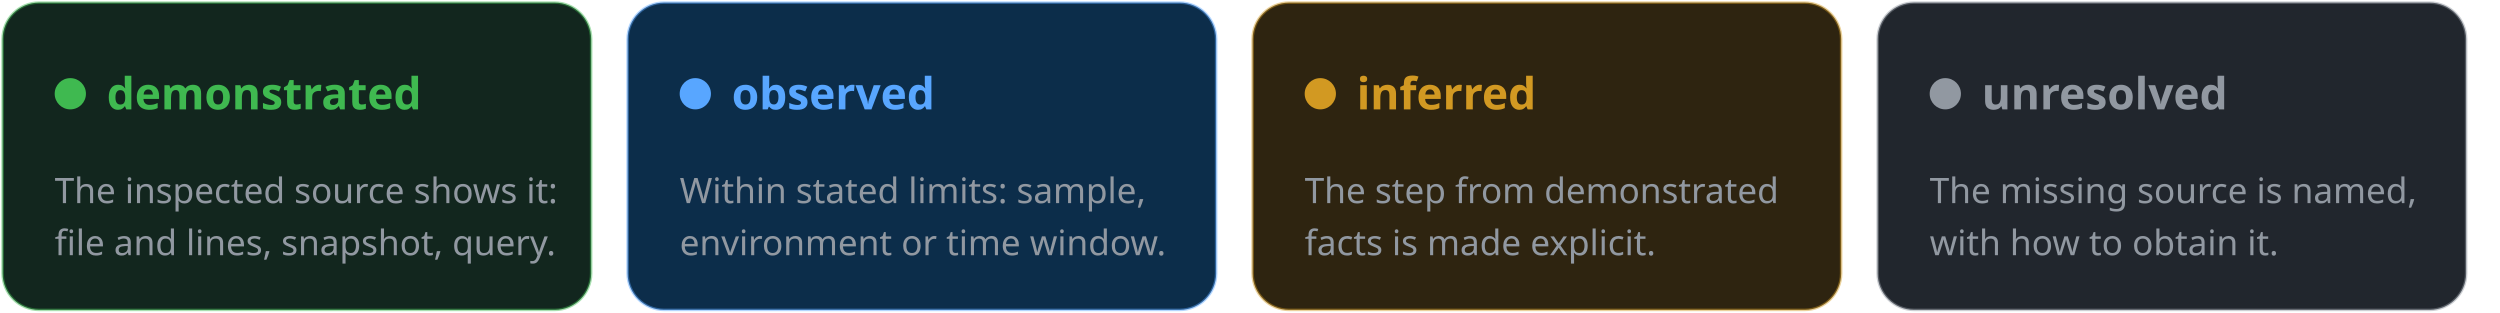
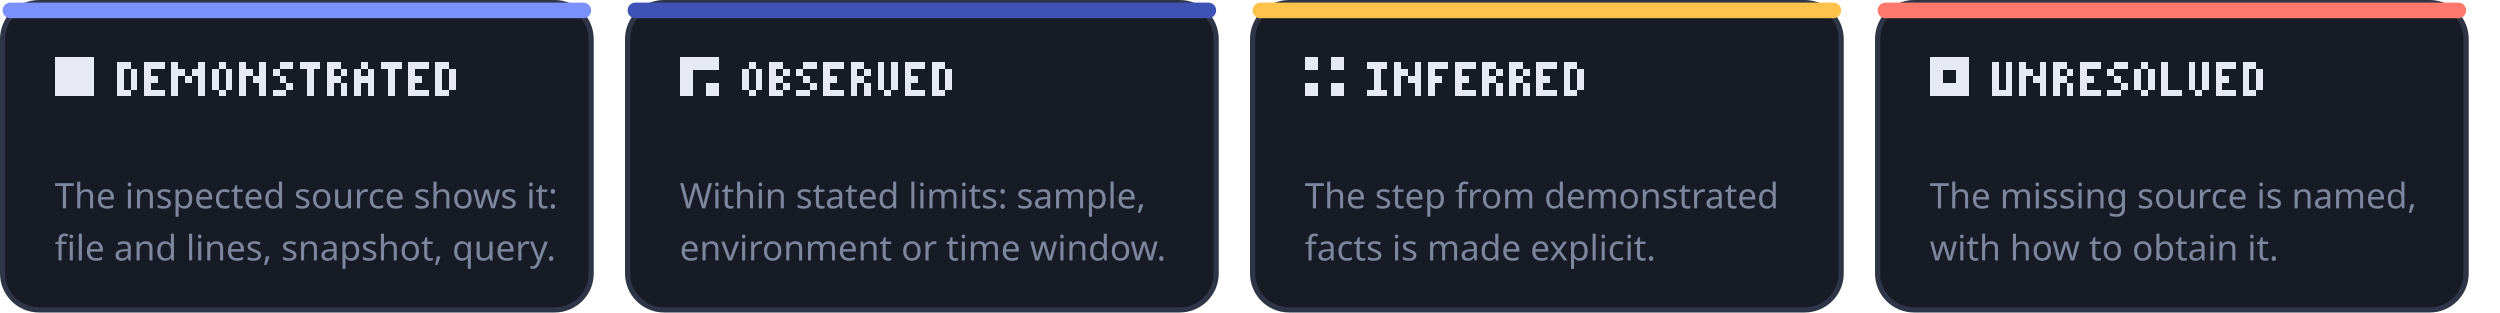
<svg xmlns="http://www.w3.org/2000/svg" viewBox="0 0 960 120" width="960" height="120" role="img" aria-labelledby="title desc">
-   <style>text{font-family:-apple-system, BlinkMacSystemFont, 'Segoe UI', 'Noto Sans', Helvetica, Arial, sans-serif;fill:#e6edf3}.muted{fill:#9198a1}</style>
-   <rect x="1" y="1" width="226" height="118" rx="14" fill="#12261e" stroke="#3fb950" stroke-opacity=".45" />
-   <circle cx="27" cy="36" r="6" fill="#3fb950" />
-   <text x="41" y="42" font-size="17" font-weight="600" fill="#3fb950" style="fill:#3fb950">demonstrated</text>
-   <text x="21" y="78" font-size="13.5" class="muted">The inspected source shows it:</text>
-   <text x="21" y="98" font-size="13.5" class="muted">file and lines, snapshot, query.</text>
-   <rect x="241" y="1" width="226" height="118" rx="14" fill="#0c2d4a" stroke="#58a6ff" stroke-opacity=".45" />
-   <circle cx="267" cy="36" r="6" fill="#58a6ff" />
-   <text x="281" y="42" font-size="17" font-weight="600" fill="#58a6ff" style="fill:#58a6ff">observed</text>
-   <text x="261" y="78" font-size="13.5" class="muted">Within stated limits: sample,</text>
-   <text x="261" y="98" font-size="13.5" class="muted">environment or time window.</text>
-   <rect x="481" y="1" width="226" height="118" rx="14" fill="#2e2410" stroke="#d29922" stroke-opacity=".45" />
-   <circle cx="507" cy="36" r="6" fill="#d29922" />
-   <text x="521" y="42" font-size="17" font-weight="600" fill="#d29922" style="fill:#d29922">inferred</text>
-   <text x="501" y="78" font-size="13.5" class="muted">The step from demonstrated</text>
-   <text x="501" y="98" font-size="13.5" class="muted">facts is made explicit.</text>
-   <rect x="721" y="1" width="226" height="118" rx="14" fill="#21262d" stroke="#9198a1" stroke-opacity=".45" />
-   <circle cx="747" cy="36" r="6" fill="#9198a1" />
-   <text x="761" y="42" font-size="17" font-weight="600" fill="#9198a1" style="fill:#9198a1">unresolved</text>
-   <text x="741" y="78" font-size="13.5" class="muted">The missing source is named,</text>
-   <text x="741" y="98" font-size="13.5" class="muted">with how to obtain it.</text>
+   <rect x="1" y="1" width="226" height="118" rx="14" fill="#171B26" stroke="#2E3546" stroke-width="2" />
+   <rect x="1" y="1" width="226" height="6" rx="3" fill="#7A91FF" />
+   <g shape-rendering="crispEdges">
+     <rect x="21" y="22" width="5" height="5" fill="#E7EAF3" />
+     <rect x="26" y="22" width="5" height="5" fill="#E7EAF3" />
+     <rect x="31" y="22" width="5" height="5" fill="#E7EAF3" />
+     <rect x="21" y="27" width="5" height="5" fill="#E7EAF3" />
+     <rect x="26" y="27" width="5" height="5" fill="#E7EAF3" />
+     <rect x="31" y="27" width="5" height="5" fill="#E7EAF3" />
+     <rect x="21" y="32" width="5" height="5" fill="#E7EAF3" />
+     <rect x="26" y="32" width="5" height="5" fill="#E7EAF3" />
+     <rect x="31" y="32" width="5" height="5" fill="#E7EAF3" />
+   </g>
+   <path fill="#E7EAF3" d="M45.0 24.0h2.6v2.6h-2.6zM47.6 24.0h2.6v2.6h-2.6zM45.0 26.6h2.6v2.6h-2.6zM50.2 26.6h2.6v2.6h-2.6zM45.0 29.2h2.6v2.6h-2.6zM50.2 29.2h2.6v2.6h-2.6zM45.0 31.8h2.6v2.6h-2.6zM50.2 31.8h2.6v2.6h-2.6zM45.0 34.4h2.6v2.6h-2.6zM47.6 34.4h2.6v2.6h-2.6zM55.4 24.0h2.6v2.6h-2.6zM58.0 24.0h2.6v2.6h-2.6zM60.6 24.0h2.6v2.6h-2.6zM55.4 26.6h2.6v2.6h-2.6zM55.4 29.2h2.6v2.6h-2.6zM58.0 29.2h2.6v2.6h-2.6zM55.4 31.8h2.6v2.6h-2.6zM55.4 34.4h2.6v2.6h-2.6zM58.0 34.4h2.6v2.6h-2.6zM60.6 34.4h2.6v2.6h-2.6zM65.8 24.0h2.6v2.6h-2.6zM76.2 24.0h2.6v2.6h-2.6zM65.8 26.6h2.6v2.6h-2.6zM68.4 26.6h2.6v2.6h-2.6zM73.6 26.6h2.6v2.6h-2.6zM76.2 26.6h2.6v2.6h-2.6zM65.8 29.2h2.6v2.6h-2.6zM71.0 29.2h2.6v2.6h-2.6zM76.2 29.2h2.6v2.6h-2.6zM65.8 31.8h2.6v2.6h-2.6zM76.2 31.8h2.6v2.6h-2.6zM65.8 34.4h2.6v2.6h-2.6zM76.2 34.4h2.6v2.6h-2.6zM84.0 24.0h2.6v2.6h-2.6zM81.4 26.6h2.6v2.6h-2.6zM86.6 26.6h2.6v2.6h-2.6zM81.4 29.2h2.6v2.6h-2.6zM86.6 29.2h2.6v2.6h-2.6zM81.4 31.8h2.6v2.6h-2.6zM86.6 31.8h2.6v2.6h-2.6zM84.0 34.4h2.6v2.6h-2.6zM91.8 24.0h2.6v2.6h-2.6zM99.6 24.0h2.6v2.6h-2.6zM91.8 26.6h2.6v2.6h-2.6zM94.4 26.6h2.6v2.6h-2.6zM99.6 26.6h2.6v2.6h-2.6zM91.8 29.2h2.6v2.6h-2.6zM97 29.2h2.6v2.6h-2.6zM99.6 29.2h2.6v2.6h-2.6zM91.8 31.8h2.6v2.6h-2.6zM99.6 31.8h2.6v2.6h-2.6zM91.8 34.4h2.6v2.6h-2.6zM99.6 34.4h2.6v2.6h-2.6zM107.4 24.0h2.6v2.6h-2.6zM110 24.0h2.6v2.6h-2.6zM104.8 26.6h2.6v2.6h-2.6zM107.4 29.2h2.6v2.6h-2.6zM110 31.8h2.6v2.6h-2.6zM104.8 34.4h2.6v2.6h-2.6zM107.4 34.4h2.6v2.6h-2.6zM115.2 24.0h2.6v2.6h-2.6zM117.8 24.0h2.6v2.6h-2.6zM120.4 24.0h2.6v2.6h-2.6zM117.8 26.6h2.6v2.6h-2.6zM117.8 29.2h2.6v2.6h-2.6zM117.8 31.8h2.6v2.6h-2.6zM117.8 34.4h2.6v2.6h-2.6zM125.6 24.0h2.6v2.6h-2.6zM128.2 24.0h2.6v2.6h-2.6zM125.6 26.6h2.6v2.6h-2.6zM130.8 26.6h2.6v2.6h-2.6zM125.6 29.2h2.6v2.6h-2.6zM128.2 29.2h2.6v2.6h-2.6zM125.6 31.8h2.6v2.6h-2.6zM130.8 31.8h2.6v2.6h-2.6zM125.6 34.4h2.6v2.6h-2.6zM130.8 34.4h2.6v2.6h-2.6zM138.6 24.0h2.6v2.6h-2.6zM136 26.6h2.6v2.6h-2.6zM141.2 26.6h2.6v2.6h-2.6zM136 29.2h2.6v2.6h-2.6zM138.6 29.2h2.6v2.6h-2.6zM141.2 29.2h2.6v2.6h-2.6zM136 31.8h2.6v2.6h-2.6zM141.2 31.8h2.6v2.6h-2.6zM136 34.4h2.6v2.6h-2.6zM141.2 34.4h2.6v2.6h-2.6zM146.4 24.0h2.6v2.6h-2.6zM149 24.0h2.6v2.6h-2.6zM151.6 24.0h2.6v2.6h-2.6zM149 26.6h2.6v2.6h-2.6zM149 29.2h2.6v2.6h-2.6zM149 31.8h2.6v2.6h-2.6zM149 34.4h2.6v2.6h-2.6zM156.8 24.0h2.6v2.6h-2.6zM159.4 24.0h2.6v2.6h-2.6zM162 24.0h2.6v2.6h-2.6zM156.8 26.6h2.6v2.6h-2.6zM156.8 29.2h2.6v2.6h-2.6zM159.4 29.2h2.6v2.6h-2.6zM156.8 31.8h2.6v2.6h-2.6zM156.8 34.4h2.6v2.6h-2.6zM159.4 34.4h2.6v2.6h-2.6zM162 34.4h2.6v2.6h-2.6zM167.2 24.0h2.6v2.6h-2.6zM169.8 24.0h2.6v2.6h-2.6zM167.2 26.6h2.6v2.6h-2.6zM172.4 26.6h2.6v2.6h-2.6zM167.2 29.2h2.6v2.6h-2.6zM172.4 29.2h2.6v2.6h-2.6zM167.2 31.8h2.6v2.6h-2.6zM172.4 31.8h2.6v2.6h-2.6zM167.2 34.4h2.6v2.6h-2.6zM169.8 34.4h2.6v2.6h-2.6z" shape-rendering="crispEdges" />
+   <text x="21" y="80" font-size="13.5" fill="#7C869C" font-family="-apple-system, BlinkMacSystemFont, 'Segoe UI', 'Noto Sans', Helvetica, Arial, sans-serif">The inspected source shows it:</text>
+   <text x="21" y="100" font-size="13.5" fill="#7C869C" font-family="-apple-system, BlinkMacSystemFont, 'Segoe UI', 'Noto Sans', Helvetica, Arial, sans-serif">file and lines, snapshot, query.</text>
+   <rect x="241" y="1" width="226" height="118" rx="14" fill="#171B26" stroke="#2E3546" stroke-width="2" />
+   <rect x="241" y="1" width="226" height="6" rx="3" fill="#3F52B5" />
+   <g shape-rendering="crispEdges">
+     <rect x="261" y="22" width="5" height="5" fill="#E7EAF3" />
+     <rect x="266" y="22" width="5" height="5" fill="#E7EAF3" />
+     <rect x="271" y="22" width="5" height="5" fill="#E7EAF3" />
+     <rect x="261" y="27" width="5" height="5" fill="#E7EAF3" />
+     <rect x="266" y="27" width="5" height="5" fill="#171B26" />
+     <rect x="271" y="27" width="5" height="5" fill="#171B26" />
+     <rect x="261" y="32" width="5" height="5" fill="#E7EAF3" />
+     <rect x="266" y="32" width="5" height="5" fill="#171B26" />
+     <rect x="271" y="32" width="5" height="5" fill="#E7EAF3" />
+   </g>
+   <path fill="#E7EAF3" d="M287.6 24.0h2.6v2.6h-2.6zM285.0 26.6h2.6v2.6h-2.6zM290.2 26.6h2.6v2.6h-2.6zM285.0 29.2h2.6v2.6h-2.6zM290.2 29.2h2.6v2.6h-2.6zM285.0 31.8h2.6v2.6h-2.6zM290.2 31.8h2.6v2.6h-2.6zM287.6 34.4h2.6v2.6h-2.6zM295.4 24.0h2.6v2.6h-2.6zM298.0 24.0h2.6v2.6h-2.6zM295.4 26.6h2.6v2.6h-2.6zM300.6 26.6h2.6v2.6h-2.6zM295.4 29.2h2.6v2.6h-2.6zM298.0 29.2h2.6v2.6h-2.6zM295.4 31.8h2.6v2.6h-2.6zM300.6 31.8h2.6v2.6h-2.6zM295.4 34.4h2.6v2.6h-2.6zM298.0 34.4h2.6v2.6h-2.6zM308.4 24.0h2.6v2.6h-2.6zM311 24.0h2.6v2.6h-2.6zM305.8 26.6h2.6v2.6h-2.6zM308.4 29.2h2.6v2.6h-2.6zM311 31.8h2.6v2.6h-2.6zM305.8 34.4h2.6v2.6h-2.6zM308.4 34.4h2.6v2.6h-2.6zM316.2 24.0h2.6v2.6h-2.6zM318.8 24.0h2.6v2.6h-2.6zM321.4 24.0h2.6v2.6h-2.6zM316.2 26.6h2.6v2.6h-2.6zM316.2 29.2h2.6v2.6h-2.6zM318.8 29.2h2.6v2.6h-2.6zM316.2 31.8h2.6v2.6h-2.6zM316.2 34.4h2.6v2.6h-2.6zM318.8 34.4h2.6v2.6h-2.6zM321.4 34.4h2.6v2.6h-2.6zM326.6 24.0h2.6v2.6h-2.6zM329.2 24.0h2.6v2.6h-2.6zM326.6 26.6h2.6v2.6h-2.6zM331.8 26.6h2.6v2.6h-2.6zM326.6 29.2h2.6v2.6h-2.6zM329.2 29.2h2.6v2.6h-2.6zM326.6 31.8h2.6v2.6h-2.6zM331.8 31.8h2.6v2.6h-2.6zM326.6 34.4h2.6v2.6h-2.6zM331.8 34.4h2.6v2.6h-2.6zM337 24.0h2.6v2.6h-2.6zM342.2 24.0h2.6v2.6h-2.6zM337 26.6h2.6v2.6h-2.6zM342.2 26.6h2.6v2.6h-2.6zM337 29.2h2.6v2.6h-2.6zM342.2 29.2h2.6v2.6h-2.6zM337 31.8h2.6v2.6h-2.6zM342.2 31.8h2.6v2.6h-2.6zM339.6 34.4h2.6v2.6h-2.6zM347.4 24.0h2.6v2.6h-2.6zM350 24.0h2.6v2.6h-2.6zM352.6 24.0h2.6v2.6h-2.6zM347.4 26.6h2.6v2.6h-2.6zM347.4 29.2h2.6v2.6h-2.6zM350 29.2h2.6v2.6h-2.6zM347.4 31.8h2.6v2.6h-2.6zM347.4 34.4h2.6v2.6h-2.6zM350 34.4h2.6v2.6h-2.6zM352.6 34.4h2.6v2.6h-2.6zM357.8 24.0h2.6v2.6h-2.6zM360.4 24.0h2.6v2.6h-2.6zM357.8 26.6h2.6v2.6h-2.6zM363 26.6h2.6v2.6h-2.6zM357.8 29.2h2.6v2.6h-2.6zM363 29.2h2.6v2.6h-2.6zM357.8 31.8h2.6v2.6h-2.6zM363 31.8h2.6v2.6h-2.6zM357.8 34.4h2.6v2.6h-2.6zM360.4 34.4h2.6v2.6h-2.6z" shape-rendering="crispEdges" />
+   <text x="261" y="80" font-size="13.5" fill="#7C869C" font-family="-apple-system, BlinkMacSystemFont, 'Segoe UI', 'Noto Sans', Helvetica, Arial, sans-serif">Within stated limits: sample,</text>
+   <text x="261" y="100" font-size="13.5" fill="#7C869C" font-family="-apple-system, BlinkMacSystemFont, 'Segoe UI', 'Noto Sans', Helvetica, Arial, sans-serif">environment or time window.</text>
+   <rect x="481" y="1" width="226" height="118" rx="14" fill="#171B26" stroke="#2E3546" stroke-width="2" />
+   <rect x="481" y="1" width="226" height="6" rx="3" fill="#FFC24B" />
+   <g shape-rendering="crispEdges">
+     <rect x="501" y="22" width="5" height="5" fill="#E7EAF3" />
+     <rect x="511" y="22" width="5" height="5" fill="#E7EAF3" />
+     <rect x="501" y="32" width="5" height="5" fill="#E7EAF3" />
+     <rect x="511" y="32" width="5" height="5" fill="#E7EAF3" />
+   </g>
+   <path fill="#E7EAF3" d="M525.0 24.0h2.6v2.6h-2.6zM527.6 24.0h2.6v2.6h-2.6zM530.2 24.0h2.6v2.6h-2.6zM527.6 26.6h2.6v2.6h-2.6zM527.6 29.2h2.6v2.6h-2.6zM527.6 31.8h2.6v2.6h-2.6zM525.0 34.4h2.6v2.6h-2.6zM527.6 34.4h2.6v2.6h-2.6zM530.2 34.4h2.6v2.6h-2.6zM535.4 24.0h2.6v2.6h-2.6zM543.2 24.0h2.6v2.6h-2.6zM535.4 26.6h2.6v2.6h-2.6zM538.0 26.6h2.6v2.6h-2.6zM543.2 26.6h2.6v2.6h-2.6zM535.4 29.2h2.6v2.6h-2.6zM540.6 29.2h2.6v2.6h-2.6zM543.2 29.2h2.6v2.6h-2.6zM535.4 31.8h2.6v2.6h-2.6zM543.2 31.8h2.6v2.6h-2.6zM535.4 34.4h2.6v2.6h-2.6zM543.2 34.4h2.6v2.6h-2.6zM548.4 24.0h2.6v2.6h-2.6zM551.0 24.0h2.6v2.6h-2.6zM553.6 24.0h2.6v2.6h-2.6zM548.4 26.6h2.6v2.6h-2.6zM548.4 29.2h2.6v2.6h-2.6zM551.0 29.2h2.6v2.6h-2.6zM548.4 31.8h2.6v2.6h-2.6zM548.4 34.4h2.6v2.6h-2.6zM558.8 24.0h2.6v2.6h-2.6zM561.4 24.0h2.6v2.6h-2.6zM564.0 24.0h2.6v2.6h-2.6zM558.8 26.6h2.6v2.6h-2.6zM558.8 29.2h2.6v2.6h-2.6zM561.4 29.2h2.6v2.6h-2.6zM558.8 31.8h2.6v2.6h-2.6zM558.8 34.4h2.6v2.6h-2.6zM561.4 34.4h2.6v2.6h-2.6zM564.0 34.4h2.6v2.6h-2.6zM569.2 24.0h2.6v2.6h-2.6zM571.8 24.0h2.6v2.6h-2.6zM569.2 26.6h2.6v2.6h-2.6zM574.4 26.6h2.6v2.6h-2.6zM569.2 29.2h2.6v2.6h-2.6zM571.8 29.2h2.6v2.6h-2.6zM569.2 31.8h2.6v2.6h-2.6zM574.4 31.8h2.6v2.6h-2.6zM569.2 34.4h2.6v2.6h-2.6zM574.4 34.4h2.6v2.6h-2.6zM579.6 24.0h2.6v2.6h-2.6zM582.2 24.0h2.6v2.6h-2.6zM579.6 26.6h2.6v2.6h-2.6zM584.8 26.6h2.6v2.6h-2.6zM579.6 29.2h2.6v2.6h-2.6zM582.2 29.2h2.6v2.6h-2.6zM579.6 31.8h2.6v2.6h-2.6zM584.8 31.8h2.6v2.6h-2.6zM579.6 34.4h2.6v2.6h-2.6zM584.8 34.4h2.6v2.6h-2.6zM590 24.0h2.6v2.6h-2.6zM592.6 24.0h2.6v2.6h-2.6zM595.2 24.0h2.6v2.6h-2.6zM590 26.6h2.6v2.6h-2.6zM590 29.2h2.6v2.6h-2.6zM592.6 29.2h2.6v2.6h-2.6zM590 31.8h2.6v2.6h-2.6zM590 34.4h2.6v2.6h-2.6zM592.6 34.4h2.6v2.6h-2.6zM595.2 34.4h2.6v2.6h-2.6zM600.4 24.0h2.6v2.6h-2.6zM603 24.0h2.6v2.6h-2.6zM600.4 26.6h2.6v2.6h-2.6zM605.6 26.6h2.6v2.6h-2.6zM600.4 29.2h2.6v2.6h-2.6zM605.6 29.2h2.6v2.6h-2.6zM600.4 31.8h2.6v2.6h-2.6zM605.6 31.8h2.6v2.6h-2.6zM600.4 34.4h2.6v2.6h-2.6zM603 34.4h2.6v2.6h-2.6z" shape-rendering="crispEdges" />
+   <text x="501" y="80" font-size="13.5" fill="#7C869C" font-family="-apple-system, BlinkMacSystemFont, 'Segoe UI', 'Noto Sans', Helvetica, Arial, sans-serif">The step from demonstrated</text>
+   <text x="501" y="100" font-size="13.5" fill="#7C869C" font-family="-apple-system, BlinkMacSystemFont, 'Segoe UI', 'Noto Sans', Helvetica, Arial, sans-serif">facts is made explicit.</text>
+   <rect x="721" y="1" width="226" height="118" rx="14" fill="#171B26" stroke="#2E3546" stroke-width="2" />
+   <rect x="721" y="1" width="226" height="6" rx="3" fill="#FF7A6D" />
+   <g shape-rendering="crispEdges">
+     <rect x="741" y="22" width="5" height="5" fill="#E7EAF3" />
+     <rect x="746" y="22" width="5" height="5" fill="#E7EAF3" />
+     <rect x="751" y="22" width="5" height="5" fill="#E7EAF3" />
+     <rect x="741" y="27" width="5" height="5" fill="#E7EAF3" />
+     <rect x="746" y="27" width="5" height="5" fill="#171B26" />
+     <rect x="751" y="27" width="5" height="5" fill="#E7EAF3" />
+     <rect x="741" y="32" width="5" height="5" fill="#E7EAF3" />
+     <rect x="746" y="32" width="5" height="5" fill="#E7EAF3" />
+     <rect x="751" y="32" width="5" height="5" fill="#E7EAF3" />
+   </g>
+   <path fill="#E7EAF3" d="M765.0 24.0h2.6v2.6h-2.6zM770.2 24.0h2.6v2.6h-2.6zM765.0 26.6h2.6v2.6h-2.6zM770.2 26.6h2.6v2.6h-2.6zM765.0 29.2h2.6v2.6h-2.6zM770.2 29.2h2.6v2.6h-2.6zM765.0 31.8h2.6v2.6h-2.6zM770.2 31.8h2.6v2.6h-2.6zM765.0 34.4h2.6v2.6h-2.6zM767.6 34.4h2.6v2.6h-2.6zM770.2 34.4h2.6v2.6h-2.6zM775.4 24.0h2.6v2.6h-2.6zM783.2 24.0h2.6v2.6h-2.6zM775.4 26.6h2.6v2.6h-2.6zM778.0 26.6h2.6v2.6h-2.6zM783.2 26.6h2.6v2.6h-2.6zM775.4 29.2h2.6v2.6h-2.6zM780.6 29.2h2.6v2.6h-2.6zM783.2 29.2h2.6v2.6h-2.6zM775.4 31.8h2.6v2.6h-2.6zM783.2 31.8h2.6v2.6h-2.6zM775.4 34.4h2.6v2.6h-2.6zM783.2 34.4h2.6v2.6h-2.6zM788.4 24.0h2.6v2.6h-2.6zM791.0 24.0h2.6v2.6h-2.6zM788.4 26.6h2.6v2.6h-2.6zM793.6 26.6h2.6v2.6h-2.6zM788.4 29.2h2.6v2.6h-2.6zM791.0 29.2h2.6v2.6h-2.6zM788.4 31.8h2.6v2.6h-2.6zM793.6 31.8h2.6v2.6h-2.6zM788.4 34.4h2.6v2.6h-2.6zM793.6 34.4h2.6v2.6h-2.6zM798.8 24.0h2.6v2.6h-2.6zM801.4 24.0h2.6v2.6h-2.6zM804.0 24.0h2.6v2.6h-2.6zM798.8 26.6h2.6v2.6h-2.6zM798.8 29.2h2.6v2.6h-2.6zM801.4 29.2h2.6v2.6h-2.6zM798.8 31.8h2.6v2.6h-2.6zM798.8 34.4h2.6v2.6h-2.6zM801.4 34.4h2.6v2.6h-2.6zM804.0 34.4h2.6v2.6h-2.6zM811.8 24.0h2.6v2.6h-2.6zM814.4 24.0h2.6v2.6h-2.6zM809.2 26.6h2.6v2.6h-2.6zM811.8 29.2h2.6v2.6h-2.6zM814.4 31.8h2.6v2.6h-2.6zM809.2 34.4h2.6v2.6h-2.6zM811.8 34.4h2.6v2.6h-2.6zM822.2 24.0h2.6v2.6h-2.6zM819.6 26.6h2.6v2.6h-2.6zM824.8 26.6h2.6v2.6h-2.6zM819.6 29.2h2.6v2.6h-2.6zM824.8 29.2h2.6v2.6h-2.6zM819.6 31.8h2.6v2.6h-2.6zM824.8 31.8h2.6v2.6h-2.6zM822.2 34.4h2.6v2.6h-2.6zM830 24.0h2.6v2.6h-2.6zM830 26.6h2.6v2.6h-2.6zM830 29.2h2.6v2.6h-2.6zM830 31.8h2.6v2.6h-2.6zM830 34.4h2.6v2.6h-2.6zM832.6 34.4h2.6v2.6h-2.6zM835.2 34.4h2.6v2.6h-2.6zM840.4 24.0h2.6v2.6h-2.6zM845.6 24.0h2.6v2.6h-2.6zM840.4 26.6h2.6v2.6h-2.6zM845.6 26.6h2.6v2.6h-2.6zM840.4 29.2h2.6v2.6h-2.6zM845.6 29.2h2.6v2.6h-2.6zM840.4 31.8h2.6v2.6h-2.6zM845.6 31.8h2.6v2.6h-2.6zM843 34.4h2.6v2.6h-2.6zM850.8 24.0h2.6v2.6h-2.6zM853.4 24.0h2.6v2.6h-2.6zM856 24.0h2.6v2.6h-2.6zM850.8 26.6h2.6v2.6h-2.6zM850.8 29.2h2.6v2.6h-2.6zM853.4 29.2h2.6v2.6h-2.6zM850.8 31.8h2.6v2.6h-2.6zM850.8 34.4h2.6v2.6h-2.6zM853.4 34.4h2.6v2.6h-2.6zM856 34.4h2.6v2.6h-2.6zM861.2 24.0h2.6v2.6h-2.6zM863.8 24.0h2.6v2.6h-2.6zM861.2 26.6h2.6v2.6h-2.6zM866.4 26.6h2.6v2.6h-2.6zM861.2 29.2h2.6v2.6h-2.6zM866.4 29.2h2.6v2.6h-2.6zM861.2 31.8h2.6v2.6h-2.6zM866.4 31.8h2.6v2.6h-2.6zM861.2 34.4h2.6v2.6h-2.6zM863.8 34.4h2.6v2.6h-2.6z" shape-rendering="crispEdges" />
+   <text x="741" y="80" font-size="13.5" fill="#7C869C" font-family="-apple-system, BlinkMacSystemFont, 'Segoe UI', 'Noto Sans', Helvetica, Arial, sans-serif">The missing source is named,</text>
+   <text x="741" y="100" font-size="13.5" fill="#7C869C" font-family="-apple-system, BlinkMacSystemFont, 'Segoe UI', 'Noto Sans', Helvetica, Arial, sans-serif">with how to obtain it.</text>
</svg>
